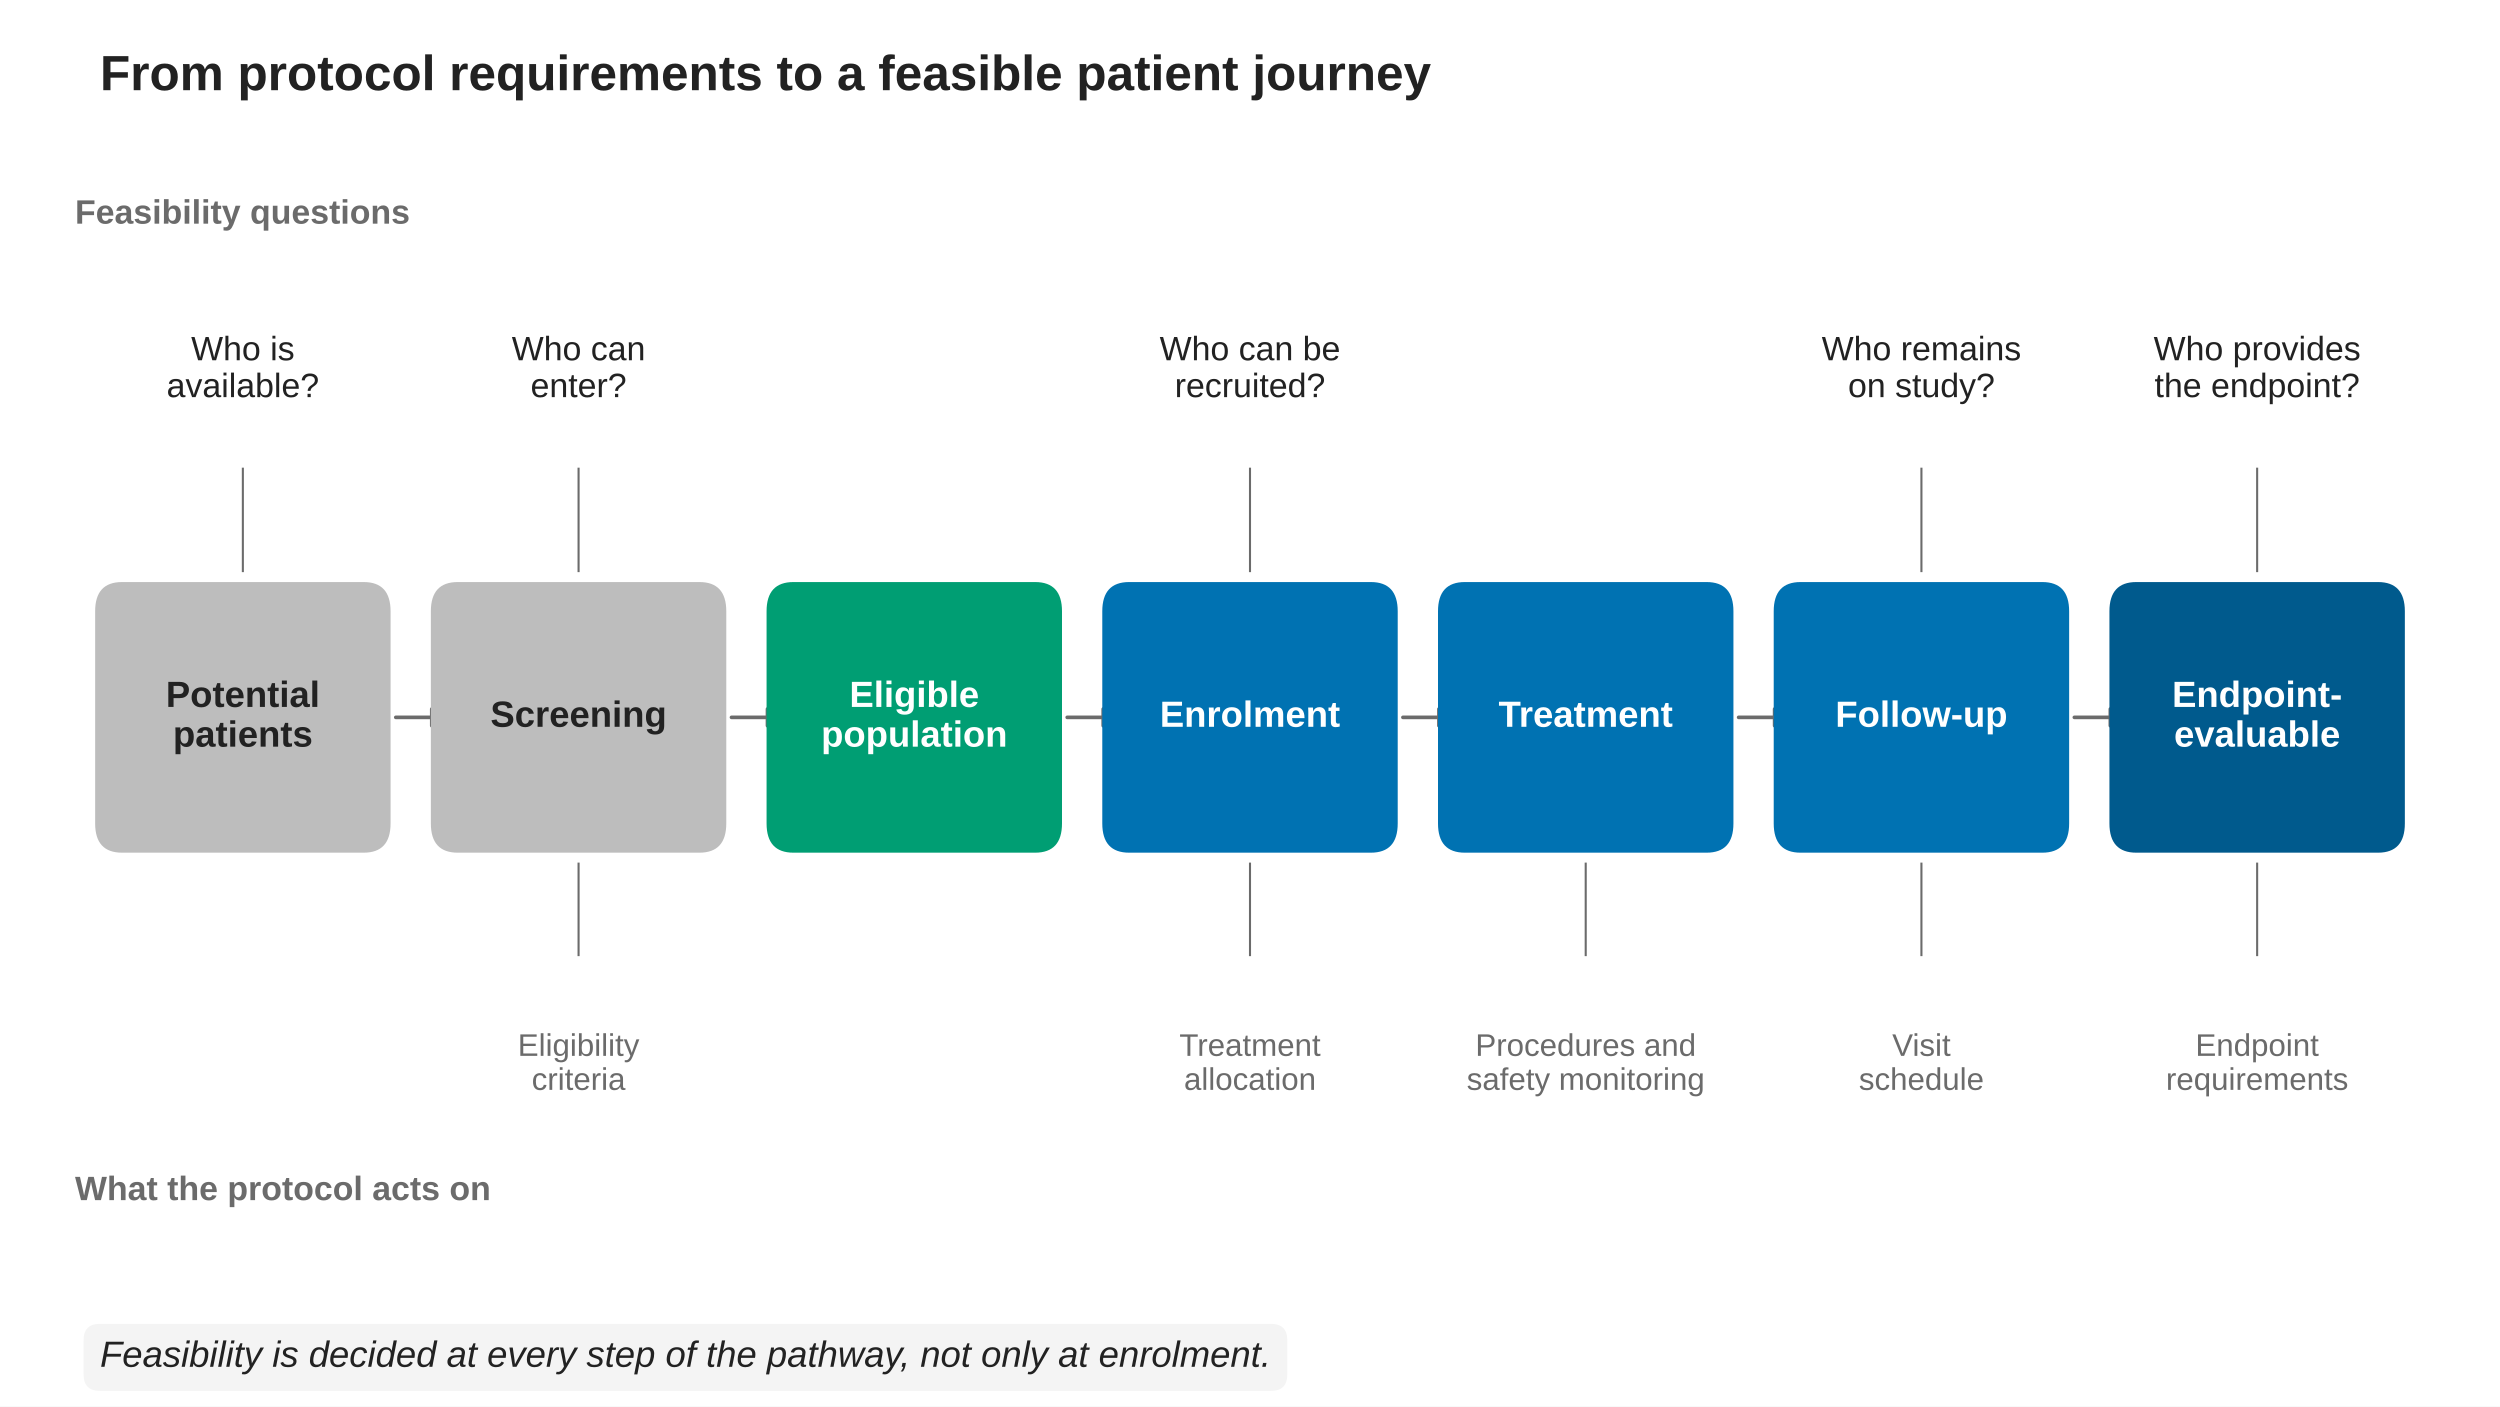
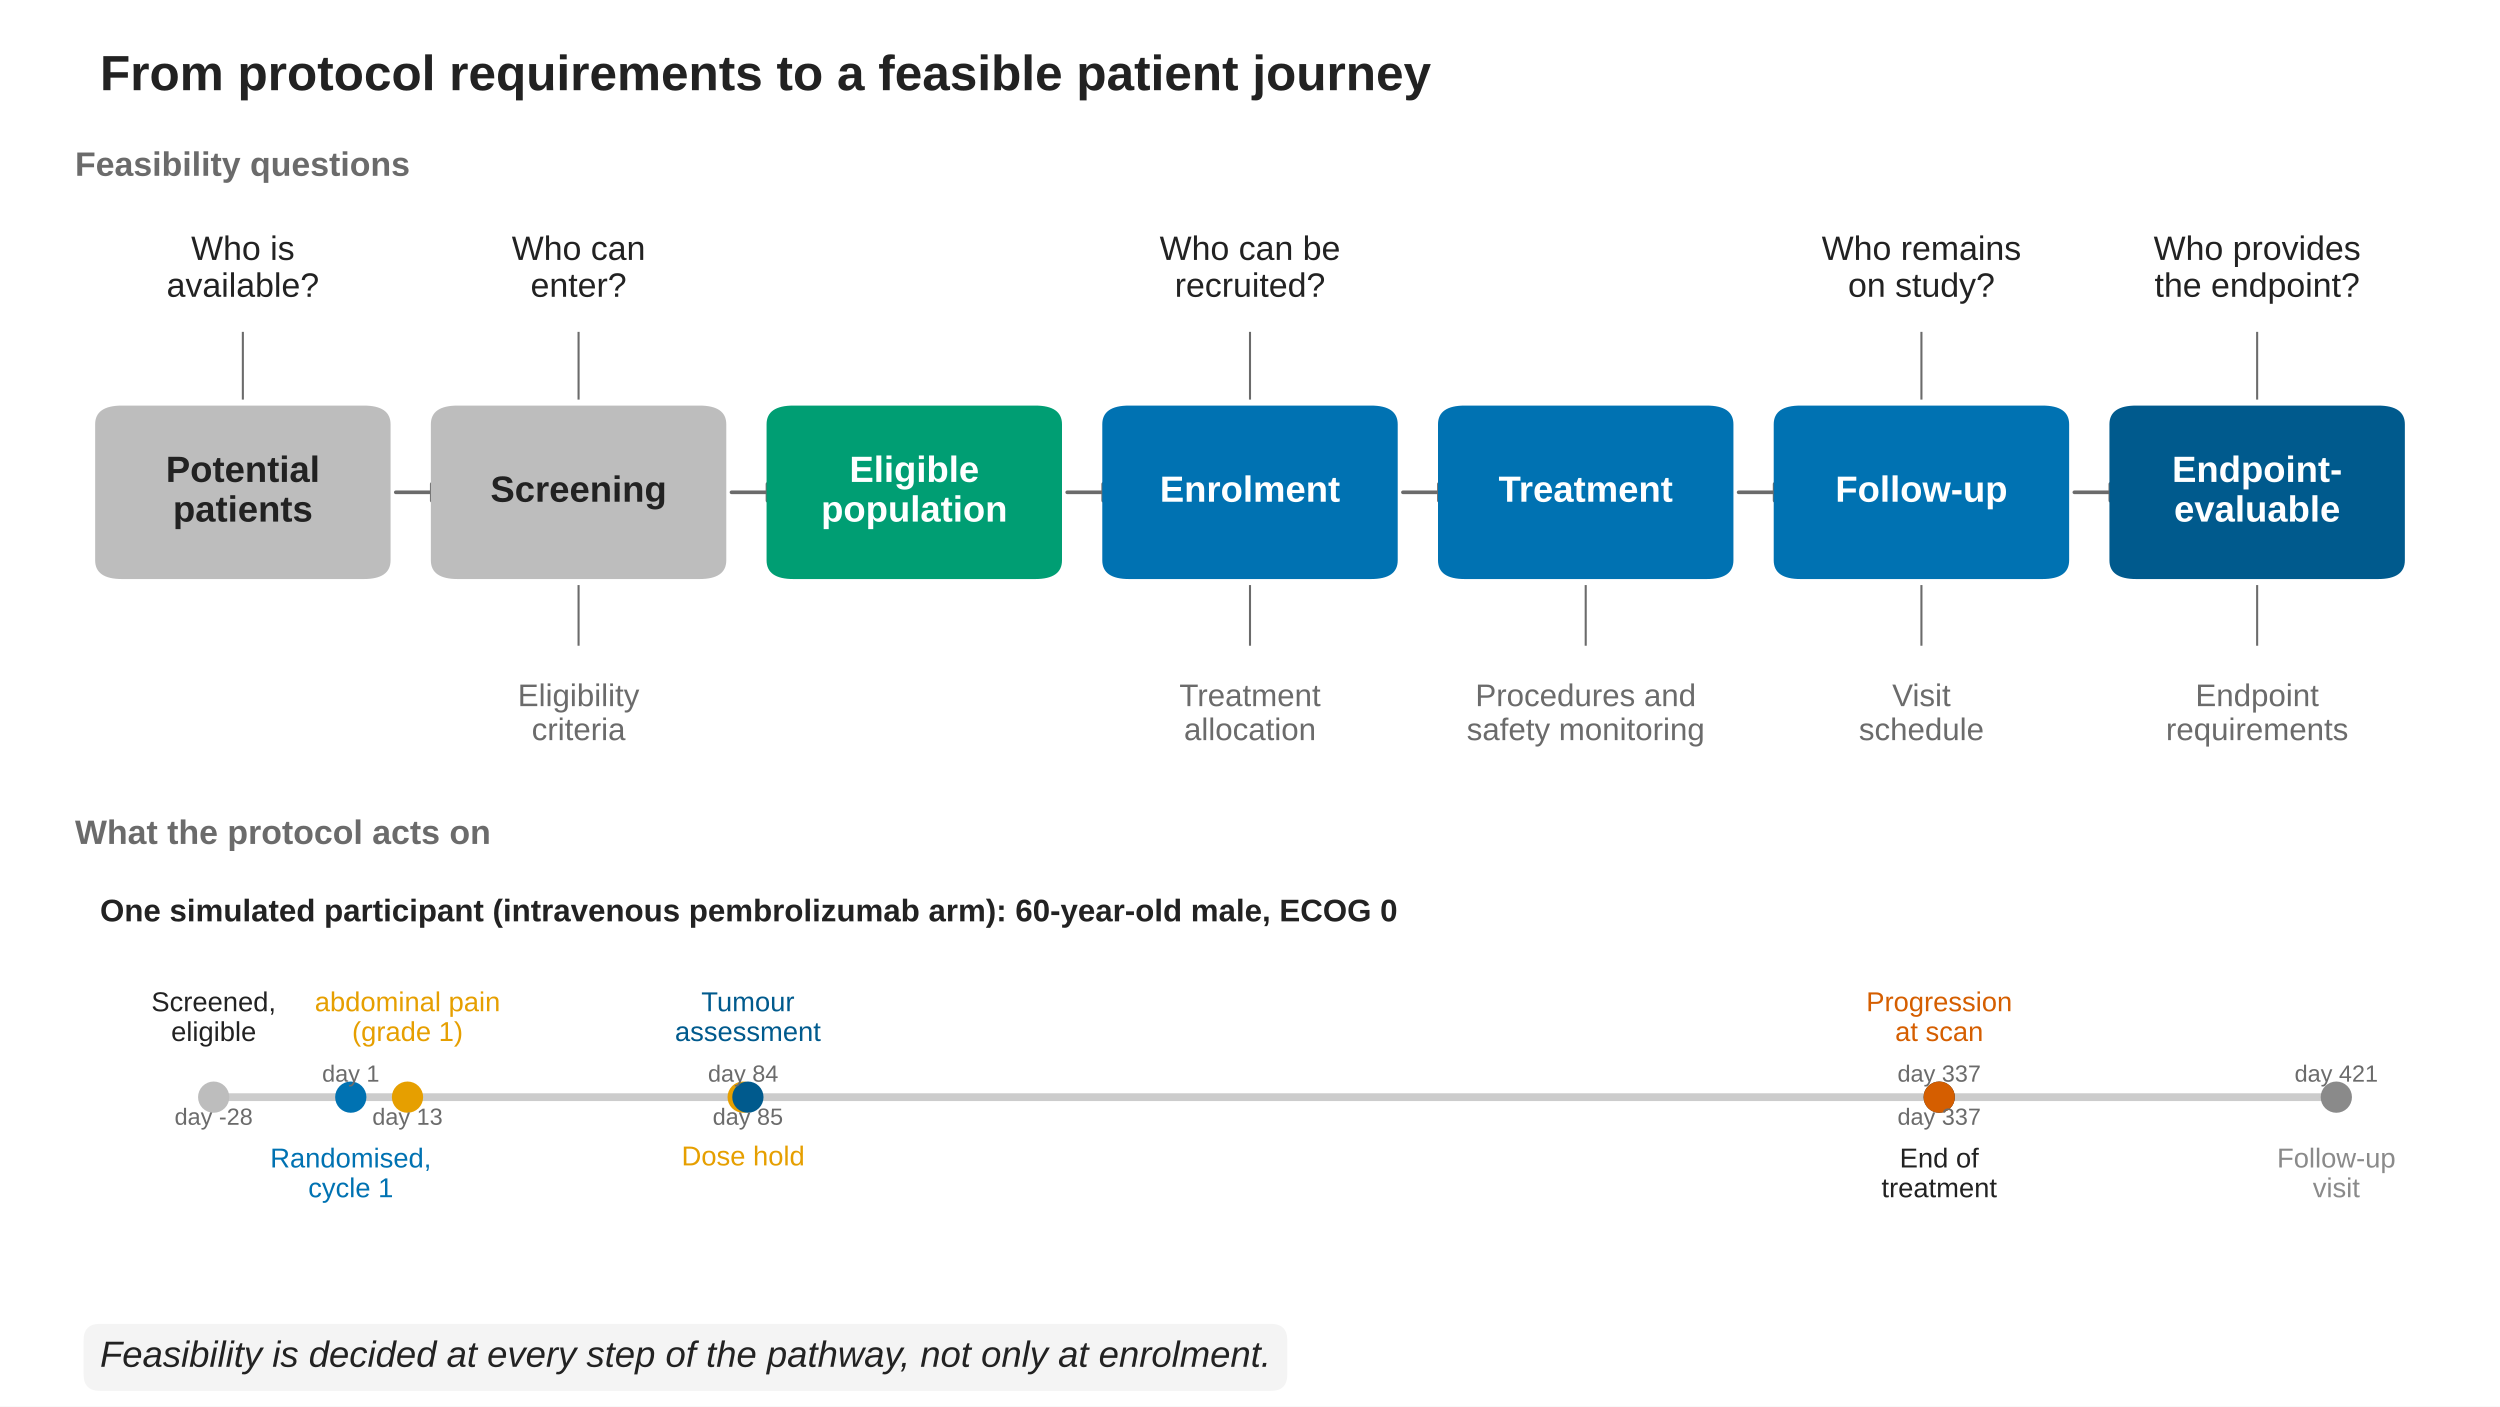
- <svg xmlns="http://www.w3.org/2000/svg" width="959.76pt" height="540pt" viewBox="0 0 959.76 540" version="1.1">
+ <svg xmlns="http://www.w3.org/2000/svg" xmlns:xlink="http://www.w3.org/1999/xlink" width="959.76pt" height="540pt" viewBox="0 0 959.76 540" version="1.1">
  <defs>
    <style type="text/css">*{stroke-linejoin: round; stroke-linecap: butt}</style>
  </defs>
  <g id="figure_1">
    <g id="patch_1">
      <path d="M 0 540  L 959.76 540  L 959.76 0  L 0 0  z " style="fill: #ffffff" />
    </g>
    <g id="axes_1">
      <g id="patch_2">
-         <path d="M 46.836 327.348  L 139.631 327.348  Q 149.942 327.348 149.942 316.116  L 149.942 234.684  Q 149.942 223.452 139.631 223.452  L 46.836 223.452  Q 36.526 223.452 36.526 234.684  L 36.526 316.116  Q 36.526 327.348 46.836 327.348  z " clip-path="url(#p298848c819)" style="fill: #bdbdbd" />
+         <path d="M 46.836 222.3  L 139.631 222.3  Q 149.942 222.3 149.942 215.1  L 149.942 162.9  Q 149.942 155.7 139.631 155.7  L 46.836 155.7  Q 36.526 155.7 36.526 162.9  L 36.526 215.1  Q 36.526 222.3 46.836 222.3  z " clip-path="url(#p5f9711f768)" style="fill: #bdbdbd" />
      </g>
      <g id="patch_3">
-         <path d="M 151.94 275.4  Q 162.829 275.4 172.153 275.4  " clip-path="url(#p298848c819)" style="fill: none; stroke: #6b6b6b; stroke-width: 1.4; stroke-linecap: round" />
-         <path d="M 165.753 272.2  L 172.153 275.4  L 165.753 278.6  z " clip-path="url(#p298848c819)" style="fill: #6b6b6b; stroke: #6b6b6b; stroke-width: 1.4; stroke-linecap: round" />
+         <path d="M 151.94 189  Q 162.829 189 172.153 189  " clip-path="url(#p5f9711f768)" style="fill: none; stroke: #6b6b6b; stroke-width: 1.4; stroke-linecap: round" />
+         <path d="M 165.753 185.8  L 172.153 189  L 165.753 192.2  z " clip-path="url(#p5f9711f768)" style="fill: #6b6b6b; stroke: #6b6b6b; stroke-width: 1.4; stroke-linecap: round" />
      </g>
      <g id="patch_4">
-         <path d="M 175.718 327.348  L 268.513 327.348  Q 278.824 327.348 278.824 316.116  L 278.824 234.684  Q 278.824 223.452 268.513 223.452  L 175.718 223.452  Q 165.408 223.452 165.408 234.684  L 165.408 316.116  Q 165.408 327.348 175.718 327.348  z " clip-path="url(#p298848c819)" style="fill: #bdbdbd" />
+         <path d="M 175.718 222.3  L 268.513 222.3  Q 278.824 222.3 278.824 215.1  L 278.824 162.9  Q 278.824 155.7 268.513 155.7  L 175.718 155.7  Q 165.408 155.7 165.408 162.9  L 165.408 215.1  Q 165.408 222.3 175.718 222.3  z " clip-path="url(#p5f9711f768)" style="fill: #bdbdbd" />
      </g>
      <g id="patch_5">
-         <path d="M 280.822 275.4  Q 291.711 275.4 301.035 275.4  " clip-path="url(#p298848c819)" style="fill: none; stroke: #6b6b6b; stroke-width: 1.4; stroke-linecap: round" />
-         <path d="M 294.635 272.2  L 301.035 275.4  L 294.635 278.6  z " clip-path="url(#p298848c819)" style="fill: #6b6b6b; stroke: #6b6b6b; stroke-width: 1.4; stroke-linecap: round" />
+         <path d="M 280.822 189  Q 291.711 189 301.035 189  " clip-path="url(#p5f9711f768)" style="fill: none; stroke: #6b6b6b; stroke-width: 1.4; stroke-linecap: round" />
+         <path d="M 294.635 185.8  L 301.035 189  L 294.635 192.2  z " clip-path="url(#p5f9711f768)" style="fill: #6b6b6b; stroke: #6b6b6b; stroke-width: 1.4; stroke-linecap: round" />
      </g>
      <g id="patch_6">
-         <path d="M 304.6 327.348  L 397.395 327.348  Q 407.706 327.348 407.706 316.116  L 407.706 234.684  Q 407.706 223.452 397.395 223.452  L 304.6 223.452  Q 294.29 223.452 294.29 234.684  L 294.29 316.116  Q 294.29 327.348 304.6 327.348  z " clip-path="url(#p298848c819)" style="fill: #009e73" />
+         <path d="M 304.6 222.3  L 397.395 222.3  Q 407.706 222.3 407.706 215.1  L 407.706 162.9  Q 407.706 155.7 397.395 155.7  L 304.6 155.7  Q 294.29 155.7 294.29 162.9  L 294.29 215.1  Q 294.29 222.3 304.6 222.3  z " clip-path="url(#p5f9711f768)" style="fill: #009e73" />
      </g>
      <g id="patch_7">
-         <path d="M 409.704 275.4  Q 420.593 275.4 429.917 275.4  " clip-path="url(#p298848c819)" style="fill: none; stroke: #6b6b6b; stroke-width: 1.4; stroke-linecap: round" />
-         <path d="M 423.517 272.2  L 429.917 275.4  L 423.517 278.6  z " clip-path="url(#p298848c819)" style="fill: #6b6b6b; stroke: #6b6b6b; stroke-width: 1.4; stroke-linecap: round" />
+         <path d="M 409.704 189  Q 420.593 189 429.917 189  " clip-path="url(#p5f9711f768)" style="fill: none; stroke: #6b6b6b; stroke-width: 1.4; stroke-linecap: round" />
+         <path d="M 423.517 185.8  L 429.917 189  L 423.517 192.2  z " clip-path="url(#p5f9711f768)" style="fill: #6b6b6b; stroke: #6b6b6b; stroke-width: 1.4; stroke-linecap: round" />
      </g>
      <g id="patch_8">
-         <path d="M 433.482 327.348  L 526.278 327.348  Q 536.588 327.348 536.588 316.116  L 536.588 234.684  Q 536.588 223.452 526.278 223.452  L 433.482 223.452  Q 423.172 223.452 423.172 234.684  L 423.172 316.116  Q 423.172 327.348 433.482 327.348  z " clip-path="url(#p298848c819)" style="fill: #0072b2" />
+         <path d="M 433.482 222.3  L 526.278 222.3  Q 536.588 222.3 536.588 215.1  L 536.588 162.9  Q 536.588 155.7 526.278 155.7  L 433.482 155.7  Q 423.172 155.7 423.172 162.9  L 423.172 215.1  Q 423.172 222.3 433.482 222.3  z " clip-path="url(#p5f9711f768)" style="fill: #0072b2" />
      </g>
      <g id="patch_9">
-         <path d="M 538.586 275.4  Q 549.475 275.4 558.799 275.4  " clip-path="url(#p298848c819)" style="fill: none; stroke: #6b6b6b; stroke-width: 1.4; stroke-linecap: round" />
-         <path d="M 552.399 272.2  L 558.799 275.4  L 552.399 278.6  z " clip-path="url(#p298848c819)" style="fill: #6b6b6b; stroke: #6b6b6b; stroke-width: 1.4; stroke-linecap: round" />
+         <path d="M 538.586 189  Q 549.475 189 558.799 189  " clip-path="url(#p5f9711f768)" style="fill: none; stroke: #6b6b6b; stroke-width: 1.4; stroke-linecap: round" />
+         <path d="M 552.399 185.8  L 558.799 189  L 552.399 192.2  z " clip-path="url(#p5f9711f768)" style="fill: #6b6b6b; stroke: #6b6b6b; stroke-width: 1.4; stroke-linecap: round" />
      </g>
      <g id="patch_10">
-         <path d="M 562.365 327.348  L 655.16 327.348  Q 665.47 327.348 665.47 316.116  L 665.47 234.684  Q 665.47 223.452 655.16 223.452  L 562.365 223.452  Q 552.054 223.452 552.054 234.684  L 552.054 316.116  Q 552.054 327.348 562.365 327.348  z " clip-path="url(#p298848c819)" style="fill: #0072b2" />
+         <path d="M 562.365 222.3  L 655.16 222.3  Q 665.47 222.3 665.47 215.1  L 665.47 162.9  Q 665.47 155.7 655.16 155.7  L 562.365 155.7  Q 552.054 155.7 552.054 162.9  L 552.054 215.1  Q 552.054 222.3 562.365 222.3  z " clip-path="url(#p5f9711f768)" style="fill: #0072b2" />
      </g>
      <g id="patch_11">
-         <path d="M 667.468 275.4  Q 678.357 275.4 687.681 275.4  " clip-path="url(#p298848c819)" style="fill: none; stroke: #6b6b6b; stroke-width: 1.4; stroke-linecap: round" />
-         <path d="M 681.281 272.2  L 687.681 275.4  L 681.281 278.6  z " clip-path="url(#p298848c819)" style="fill: #6b6b6b; stroke: #6b6b6b; stroke-width: 1.4; stroke-linecap: round" />
+         <path d="M 667.468 189  Q 678.357 189 687.681 189  " clip-path="url(#p5f9711f768)" style="fill: none; stroke: #6b6b6b; stroke-width: 1.4; stroke-linecap: round" />
+         <path d="M 681.281 185.8  L 687.681 189  L 681.281 192.2  z " clip-path="url(#p5f9711f768)" style="fill: #6b6b6b; stroke: #6b6b6b; stroke-width: 1.4; stroke-linecap: round" />
      </g>
      <g id="patch_12">
-         <path d="M 691.247 327.348  L 784.042 327.348  Q 794.352 327.348 794.352 316.116  L 794.352 234.684  Q 794.352 223.452 784.042 223.452  L 691.247 223.452  Q 680.936 223.452 680.936 234.684  L 680.936 316.116  Q 680.936 327.348 691.247 327.348  z " clip-path="url(#p298848c819)" style="fill: #0072b2" />
+         <path d="M 691.247 222.3  L 784.042 222.3  Q 794.352 222.3 794.352 215.1  L 794.352 162.9  Q 794.352 155.7 784.042 155.7  L 691.247 155.7  Q 680.936 155.7 680.936 162.9  L 680.936 215.1  Q 680.936 222.3 691.247 222.3  z " clip-path="url(#p5f9711f768)" style="fill: #0072b2" />
      </g>
      <g id="patch_13">
-         <path d="M 796.35 275.4  Q 807.239 275.4 816.563 275.4  " clip-path="url(#p298848c819)" style="fill: none; stroke: #6b6b6b; stroke-width: 1.4; stroke-linecap: round" />
-         <path d="M 810.163 272.2  L 816.563 275.4  L 810.163 278.6  z " clip-path="url(#p298848c819)" style="fill: #6b6b6b; stroke: #6b6b6b; stroke-width: 1.4; stroke-linecap: round" />
+         <path d="M 796.35 189  Q 807.239 189 816.563 189  " clip-path="url(#p5f9711f768)" style="fill: none; stroke: #6b6b6b; stroke-width: 1.4; stroke-linecap: round" />
+         <path d="M 810.163 185.8  L 816.563 189  L 810.163 192.2  z " clip-path="url(#p5f9711f768)" style="fill: #6b6b6b; stroke: #6b6b6b; stroke-width: 1.4; stroke-linecap: round" />
      </g>
      <g id="patch_14">
-         <path d="M 820.129 327.348  L 912.924 327.348  Q 923.234 327.348 923.234 316.116  L 923.234 234.684  Q 923.234 223.452 912.924 223.452  L 820.129 223.452  Q 809.818 223.452 809.818 234.684  L 809.818 316.116  Q 809.818 327.348 820.129 327.348  z " clip-path="url(#p298848c819)" style="fill: #005a8d" />
+         <path d="M 820.129 222.3  L 912.924 222.3  Q 923.234 222.3 923.234 215.1  L 923.234 162.9  Q 923.234 155.7 912.924 155.7  L 820.129 155.7  Q 809.818 155.7 809.818 162.9  L 809.818 215.1  Q 809.818 222.3 820.129 222.3  z " clip-path="url(#p5f9711f768)" style="fill: #005a8d" />
      </g>
      <g id="line2d_1">
-         <path d="M 93.234 179.928  L 93.234 219.24  " clip-path="url(#p298848c819)" style="fill: none; stroke: #6b6b6b; stroke-width: 0.8; stroke-linecap: square" />
+         <path d="M 93.234 127.8  L 93.234 153  " clip-path="url(#p5f9711f768)" style="fill: none; stroke: #6b6b6b; stroke-width: 0.8; stroke-linecap: square" />
      </g>
      <g id="line2d_2">
-         <path d="M 222.116 179.928  L 222.116 219.24  " clip-path="url(#p298848c819)" style="fill: none; stroke: #6b6b6b; stroke-width: 0.8; stroke-linecap: square" />
+         <path d="M 222.116 127.8  L 222.116 153  " clip-path="url(#p5f9711f768)" style="fill: none; stroke: #6b6b6b; stroke-width: 0.8; stroke-linecap: square" />
      </g>
      <g id="line2d_3">
-         <path d="M 222.116 366.66  L 222.116 331.56  " clip-path="url(#p298848c819)" style="fill: none; stroke: #6b6b6b; stroke-width: 0.8; stroke-linecap: square" />
+         <path d="M 222.116 247.5  L 222.116 225  " clip-path="url(#p5f9711f768)" style="fill: none; stroke: #6b6b6b; stroke-width: 0.8; stroke-linecap: square" />
      </g>
      <g id="line2d_4">
-         <path d="M 479.88 179.928  L 479.88 219.24  " clip-path="url(#p298848c819)" style="fill: none; stroke: #6b6b6b; stroke-width: 0.8; stroke-linecap: square" />
+         <path d="M 479.88 127.8  L 479.88 153  " clip-path="url(#p5f9711f768)" style="fill: none; stroke: #6b6b6b; stroke-width: 0.8; stroke-linecap: square" />
      </g>
      <g id="line2d_5">
-         <path d="M 479.88 366.66  L 479.88 331.56  " clip-path="url(#p298848c819)" style="fill: none; stroke: #6b6b6b; stroke-width: 0.8; stroke-linecap: square" />
+         <path d="M 479.88 247.5  L 479.88 225  " clip-path="url(#p5f9711f768)" style="fill: none; stroke: #6b6b6b; stroke-width: 0.8; stroke-linecap: square" />
      </g>
      <g id="line2d_6">
-         <path d="M 608.762 366.66  L 608.762 331.56  " clip-path="url(#p298848c819)" style="fill: none; stroke: #6b6b6b; stroke-width: 0.8; stroke-linecap: square" />
+         <path d="M 608.762 247.5  L 608.762 225  " clip-path="url(#p5f9711f768)" style="fill: none; stroke: #6b6b6b; stroke-width: 0.8; stroke-linecap: square" />
      </g>
      <g id="line2d_7">
-         <path d="M 737.644 179.928  L 737.644 219.24  " clip-path="url(#p298848c819)" style="fill: none; stroke: #6b6b6b; stroke-width: 0.8; stroke-linecap: square" />
+         <path d="M 737.644 127.8  L 737.644 153  " clip-path="url(#p5f9711f768)" style="fill: none; stroke: #6b6b6b; stroke-width: 0.8; stroke-linecap: square" />
      </g>
      <g id="line2d_8">
-         <path d="M 737.644 366.66  L 737.644 331.56  " clip-path="url(#p298848c819)" style="fill: none; stroke: #6b6b6b; stroke-width: 0.8; stroke-linecap: square" />
+         <path d="M 737.644 247.5  L 737.644 225  " clip-path="url(#p5f9711f768)" style="fill: none; stroke: #6b6b6b; stroke-width: 0.8; stroke-linecap: square" />
      </g>
      <g id="line2d_9">
-         <path d="M 866.526 179.928  L 866.526 219.24  " clip-path="url(#p298848c819)" style="fill: none; stroke: #6b6b6b; stroke-width: 0.8; stroke-linecap: square" />
+         <path d="M 866.526 127.8  L 866.526 153  " clip-path="url(#p5f9711f768)" style="fill: none; stroke: #6b6b6b; stroke-width: 0.8; stroke-linecap: square" />
      </g>
      <g id="line2d_10">
-         <path d="M 866.526 366.66  L 866.526 331.56  " clip-path="url(#p298848c819)" style="fill: none; stroke: #6b6b6b; stroke-width: 0.8; stroke-linecap: square" />
+         <path d="M 866.526 247.5  L 866.526 225  " clip-path="url(#p5f9711f768)" style="fill: none; stroke: #6b6b6b; stroke-width: 0.8; stroke-linecap: square" />
      </g>
      <g id="text_1">
-         <text style="font-weight: 700; font-size: 14px; font-family: 'Arial'; fill: #222222" transform="translate(63.67742 271.4044)">Potential</text>
-         <text style="font-weight: 700; font-size: 14px; font-family: 'Arial'; fill: #222222" transform="translate(66.39867 286.6417)">patients</text>
+         <text style="font-weight: 700; font-size: 14px; font-family: 'Arial'; fill: #222222" transform="translate(63.67742 185.0044)">Potential</text>
+         <text style="font-weight: 700; font-size: 14px; font-family: 'Arial'; fill: #222222" transform="translate(66.39867 200.2417)">patients</text>
      </g>
      <g id="text_2">
-         <text style="font-size: 13px; font-family: 'Arial'; fill: #222222" transform="translate(73.36922 138.3098)">Who is</text>
-         <text style="font-size: 13px; font-family: 'Arial'; fill: #222222" transform="translate(63.96352 152.4587)">available?</text>
+         <text style="font-size: 13px; font-family: 'Arial'; fill: #222222" transform="translate(73.36922 99.78979)">Who is</text>
+         <text style="font-size: 13px; font-family: 'Arial'; fill: #222222" transform="translate(63.96352 113.9387)">available?</text>
      </g>
      <g id="text_3">
-         <text style="font-weight: 700; font-size: 14px; font-family: 'Arial'; text-anchor: middle; fill: #222222" x="222.116" y="279.023" transform="rotate(-0 222.1159 279.0229)">Screening</text>
+         <text style="font-weight: 700; font-size: 14px; font-family: 'Arial'; text-anchor: middle; fill: #222222" x="222.116" y="192.623" transform="rotate(-0 222.1159 192.6229)">Screening</text>
      </g>
      <g id="text_4">
-         <text style="font-size: 13px; font-family: 'Arial'; fill: #222222" transform="translate(196.4663 138.3098)">Who can</text>
-         <text style="font-size: 13px; font-family: 'Arial'; fill: #222222" transform="translate(203.6874 152.4587)">enter?</text>
+         <text style="font-size: 13px; font-family: 'Arial'; fill: #222222" transform="translate(196.4663 99.78979)">Who can</text>
+         <text style="font-size: 13px; font-family: 'Arial'; fill: #222222" transform="translate(203.6874 113.9387)">enter?</text>
      </g>
      <g id="text_5">
-         <text style="font-size: 12px; font-family: 'Arial'; fill: #6b6b6b" transform="translate(198.7749 405.3551)">Eligibility</text>
-         <text style="font-size: 12px; font-family: 'Arial'; fill: #6b6b6b" transform="translate(204.114 418.4159)">criteria</text>
+         <text style="font-size: 12px; font-family: 'Arial'; fill: #6b6b6b" transform="translate(198.7749 271.0751)">Eligibility</text>
+         <text style="font-size: 12px; font-family: 'Arial'; fill: #6b6b6b" transform="translate(204.114 284.1359)">criteria</text>
      </g>
      <g id="text_6">
-         <text style="font-weight: 700; font-size: 14px; font-family: 'Arial'; fill: #ffffff" transform="translate(326.1064 271.4043)">Eligible</text>
-         <text style="font-weight: 700; font-size: 14px; font-family: 'Arial'; fill: #ffffff" transform="translate(315.2323 286.6418)">population</text>
+         <text style="font-weight: 700; font-size: 14px; font-family: 'Arial'; fill: #ffffff" transform="translate(326.1064 185.0043)">Eligible</text>
+         <text style="font-weight: 700; font-size: 14px; font-family: 'Arial'; fill: #ffffff" transform="translate(315.2323 200.2418)">population</text>
      </g>
      <g id="text_7">
-         <text style="font-weight: 700; font-size: 14px; font-family: 'Arial'; text-anchor: middle; fill: #ffffff" x="479.88" y="279.023" transform="rotate(-0 479.88 279.023)">Enrolment</text>
+         <text style="font-weight: 700; font-size: 14px; font-family: 'Arial'; text-anchor: middle; fill: #ffffff" x="479.88" y="192.623" transform="rotate(-0 479.88 192.623)">Enrolment</text>
      </g>
      <g id="text_8">
-         <text style="font-size: 13px; font-family: 'Arial'; fill: #222222" transform="translate(445.1954 138.3098)">Who can be</text>
-         <text style="font-size: 13px; font-family: 'Arial'; fill: #222222" transform="translate(450.9784 152.4587)">recruited?</text>
+         <text style="font-size: 13px; font-family: 'Arial'; fill: #222222" transform="translate(445.1954 99.78979)">Who can be</text>
+         <text style="font-size: 13px; font-family: 'Arial'; fill: #222222" transform="translate(450.9784 113.9387)">recruited?</text>
      </g>
      <g id="text_9">
-         <text style="font-size: 12px; font-family: 'Arial'; fill: #6b6b6b" transform="translate(452.7619 405.3552)">Treatment</text>
-         <text style="font-size: 12px; font-family: 'Arial'; fill: #6b6b6b" transform="translate(454.5309 418.4157)">allocation</text>
+         <text style="font-size: 12px; font-family: 'Arial'; fill: #6b6b6b" transform="translate(452.7619 271.0752)">Treatment</text>
+         <text style="font-size: 12px; font-family: 'Arial'; fill: #6b6b6b" transform="translate(454.5309 284.1357)">allocation</text>
      </g>
      <g id="text_10">
-         <text style="font-weight: 700; font-size: 14px; font-family: 'Arial'; text-anchor: middle; fill: #ffffff" x="608.762" y="279.023" transform="rotate(-0 608.7621 279.023)">Treatment</text>
+         <text style="font-weight: 700; font-size: 14px; font-family: 'Arial'; text-anchor: middle; fill: #ffffff" x="608.762" y="192.623" transform="rotate(-0 608.7621 192.623)">Treatment</text>
      </g>
      <g id="text_11">
-         <text style="font-size: 12px; font-family: 'Arial'; fill: #6b6b6b" transform="translate(566.4049 405.3551)">Procedures and</text>
-         <text style="font-size: 12px; font-family: 'Arial'; fill: #6b6b6b" transform="translate(563.0767 418.4156)">safety monitoring</text>
+         <text style="font-size: 12px; font-family: 'Arial'; fill: #6b6b6b" transform="translate(566.4049 271.0751)">Procedures and</text>
+         <text style="font-size: 12px; font-family: 'Arial'; fill: #6b6b6b" transform="translate(563.0767 284.1356)">safety monitoring</text>
      </g>
      <g id="text_12">
-         <text style="font-weight: 700; font-size: 14px; font-family: 'Arial'; text-anchor: middle; fill: #ffffff" x="737.644" y="279.023" transform="rotate(-0 737.6441 279.023)">Follow-up</text>
+         <text style="font-weight: 700; font-size: 14px; font-family: 'Arial'; text-anchor: middle; fill: #ffffff" x="737.644" y="192.623" transform="rotate(-0 737.6441 192.623)">Follow-up</text>
      </g>
      <g id="text_13">
-         <text style="font-size: 13px; font-family: 'Arial'; fill: #222222" transform="translate(699.3571 138.3097)">Who remains</text>
-         <text style="font-size: 13px; font-family: 'Arial'; fill: #222222" transform="translate(709.4595 152.4586)">on study?</text>
+         <text style="font-size: 13px; font-family: 'Arial'; fill: #222222" transform="translate(699.3571 99.78967)">Who remains</text>
+         <text style="font-size: 13px; font-family: 'Arial'; fill: #222222" transform="translate(709.4595 113.9386)">on study?</text>
      </g>
      <g id="text_14">
-         <text style="font-size: 12px; font-family: 'Arial'; fill: #6b6b6b" transform="translate(726.4176 405.3552)">Visit</text>
-         <text style="font-size: 12px; font-family: 'Arial'; fill: #6b6b6b" transform="translate(713.6282 418.4157)">schedule</text>
+         <text style="font-size: 12px; font-family: 'Arial'; fill: #6b6b6b" transform="translate(726.4176 271.0752)">Visit</text>
+         <text style="font-size: 12px; font-family: 'Arial'; fill: #6b6b6b" transform="translate(713.6282 284.1357)">schedule</text>
      </g>
      <g id="text_15">
-         <text style="font-weight: 700; font-size: 14px; font-family: 'Arial'; fill: #ffffff" transform="translate(833.8734 271.4044)">Endpoint-</text>
-         <text style="font-weight: 700; font-size: 14px; font-family: 'Arial'; fill: #ffffff" transform="translate(834.6226 286.6417)">evaluable</text>
+         <text style="font-weight: 700; font-size: 14px; font-family: 'Arial'; fill: #ffffff" transform="translate(833.8734 185.0044)">Endpoint-</text>
+         <text style="font-weight: 700; font-size: 14px; font-family: 'Arial'; fill: #ffffff" transform="translate(834.6226 200.2417)">evaluable</text>
      </g>
      <g id="text_16">
-         <text style="font-size: 13px; font-family: 'Arial'; fill: #222222" transform="translate(826.7888 138.3098)">Who provides</text>
-         <text style="font-size: 13px; font-family: 'Arial'; fill: #222222" transform="translate(827.1331 152.4587)">the endpoint?</text>
+         <text style="font-size: 13px; font-family: 'Arial'; fill: #222222" transform="translate(826.7888 99.78979)">Who provides</text>
+         <text style="font-size: 13px; font-family: 'Arial'; fill: #222222" transform="translate(827.1331 113.9387)">the endpoint?</text>
      </g>
      <g id="text_17">
-         <text style="font-size: 12px; font-family: 'Arial'; fill: #6b6b6b" transform="translate(842.8412 405.3552)">Endpoint</text>
-         <text style="font-size: 12px; font-family: 'Arial'; fill: #6b6b6b" transform="translate(831.5134 418.4157)">requirements</text>
+         <text style="font-size: 12px; font-family: 'Arial'; fill: #6b6b6b" transform="translate(842.8412 271.0752)">Endpoint</text>
+         <text style="font-size: 12px; font-family: 'Arial'; fill: #6b6b6b" transform="translate(831.5134 284.1357)">requirements</text>
      </g>
      <g id="text_18">
-         <text style="font-weight: 700; font-size: 13px; font-family: 'Arial'; text-anchor: start; fill: #6b6b6b" x="28.793" y="85.86" transform="rotate(-0 28.7928 85.86)">Feasibility questions</text>
+         <text style="font-weight: 700; font-size: 13px; font-family: 'Arial'; text-anchor: start; fill: #6b6b6b" x="28.793" y="67.5" transform="rotate(-0 28.7928 67.5)">Feasibility questions</text>
      </g>
      <g id="text_19">
-         <text style="font-weight: 700; font-size: 13px; font-family: 'Arial'; text-anchor: start; fill: #6b6b6b" x="28.793" y="460.728" transform="rotate(-0 28.7928 460.728)">What the protocol acts on</text>
-       </g>
-     </g>
-     <g id="text_20">
+         <text style="font-weight: 700; font-size: 13px; font-family: 'Arial'; text-anchor: start; fill: #6b6b6b" x="28.793" y="324" transform="rotate(-0 28.7928 324)">What the protocol acts on</text>
+       </g>
+     </g>
+     <g id="axes_2">
+       <g id="line2d_11">
+         <path d="M 82.032 421.2  L 896.923 421.2  " clip-path="url(#pe05e362b3b)" style="fill: none; stroke: #cccccc; stroke-width: 3; stroke-linecap: square" />
+       </g>
+       <g id="line2d_12">
+         <defs>
+           <path id="m968fd2fa95" d="M 0 5.5  C 1.459 5.5 2.858 4.92 3.889 3.889  C 4.92 2.858 5.5 1.459 5.5 0  C 5.5 -1.459 4.92 -2.858 3.889 -3.889  C 2.858 -4.92 1.459 -5.5 0 -5.5  C -1.459 -5.5 -2.858 -4.92 -3.889 -3.889  C -4.92 -2.858 -5.5 -1.459 -5.5 0  C -5.5 1.459 -4.92 2.858 -3.889 3.889  C -2.858 4.92 -1.459 5.5 0 5.5  z " style="stroke: #bdbdbd" />
+         </defs>
+         <g clip-path="url(#pe05e362b3b)">
+           <use xlink:href="#m968fd2fa95" x="82.032" y="421.2" style="fill: #bdbdbd; stroke: #bdbdbd" />
+         </g>
+       </g>
+       <g id="line2d_13">
+         <defs>
+           <path id="m06946fcc6c" d="M 0 5.5  C 1.459 5.5 2.858 4.92 3.889 3.889  C 4.92 2.858 5.5 1.459 5.5 0  C 5.5 -1.459 4.92 -2.858 3.889 -3.889  C 2.858 -4.92 1.459 -5.5 0 -5.5  C -1.459 -5.5 -2.858 -4.92 -3.889 -3.889  C -4.92 -2.858 -5.5 -1.459 -5.5 0  C -5.5 1.459 -4.92 2.858 -3.889 3.889  C -2.858 4.92 -1.459 5.5 0 5.5  z " style="stroke: #0072b2" />
+         </defs>
+         <g clip-path="url(#pe05e362b3b)">
+           <use xlink:href="#m06946fcc6c" x="134.664" y="421.2" style="fill: #0072b2; stroke: #0072b2" />
+         </g>
+       </g>
+       <g id="line2d_14">
+         <defs>
+           <path id="ma8ecdbc5bd" d="M 0 5.5  C 1.459 5.5 2.858 4.92 3.889 3.889  C 4.92 2.858 5.5 1.459 5.5 0  C 5.5 -1.459 4.92 -2.858 3.889 -3.889  C 2.858 -4.92 1.459 -5.5 0 -5.5  C -1.459 -5.5 -2.858 -4.92 -3.889 -3.889  C -4.92 -2.858 -5.5 -1.459 -5.5 0  C -5.5 1.459 -4.92 2.858 -3.889 3.889  C -2.858 4.92 -1.459 5.5 0 5.5  z " style="stroke: #e69f00" />
+         </defs>
+         <g clip-path="url(#pe05e362b3b)">
+           <use xlink:href="#ma8ecdbc5bd" x="156.443" y="421.2" style="fill: #e69f00; stroke: #e69f00" />
+         </g>
+       </g>
+       <g id="line2d_15">
+         <g clip-path="url(#pe05e362b3b)">
+           <use xlink:href="#ma8ecdbc5bd" x="285.301" y="421.2" style="fill: #e69f00; stroke: #e69f00" />
+         </g>
+       </g>
+       <g id="line2d_16">
+         <defs>
+           <path id="mbdceba0256" d="M 0 5.5  C 1.459 5.5 2.858 4.92 3.889 3.889  C 4.92 2.858 5.5 1.459 5.5 0  C 5.5 -1.459 4.92 -2.858 3.889 -3.889  C 2.858 -4.92 1.459 -5.5 0 -5.5  C -1.459 -5.5 -2.858 -4.92 -3.889 -3.889  C -4.92 -2.858 -5.5 -1.459 -5.5 0  C -5.5 1.459 -4.92 2.858 -3.889 3.889  C -2.858 4.92 -1.459 5.5 0 5.5  z " style="stroke: #005a8d" />
+         </defs>
+         <g clip-path="url(#pe05e362b3b)">
+           <use xlink:href="#mbdceba0256" x="287.116" y="421.2" style="fill: #005a8d; stroke: #005a8d" />
+         </g>
+       </g>
+       <g id="line2d_17">
+         <defs>
+           <path id="m82a6d56407" d="M 0 5.5  C 1.459 5.5 2.858 4.92 3.889 3.889  C 4.92 2.858 5.5 1.459 5.5 0  C 5.5 -1.459 4.92 -2.858 3.889 -3.889  C 2.858 -4.92 1.459 -5.5 0 -5.5  C -1.459 -5.5 -2.858 -4.92 -3.889 -3.889  C -4.92 -2.858 -5.5 -1.459 -5.5 0  C -5.5 1.459 -4.92 2.858 -3.889 3.889  C -2.858 4.92 -1.459 5.5 0 5.5  z " style="stroke: #222222" />
+         </defs>
+         <g clip-path="url(#pe05e362b3b)">
+           <use xlink:href="#m82a6d56407" x="744.471" y="421.2" style="fill: #222222; stroke: #222222" />
+         </g>
+       </g>
+       <g id="line2d_18">
+         <defs>
+           <path id="m0852b760a4" d="M 0 5.5  C 1.459 5.5 2.858 4.92 3.889 3.889  C 4.92 2.858 5.5 1.459 5.5 0  C 5.5 -1.459 4.92 -2.858 3.889 -3.889  C 2.858 -4.92 1.459 -5.5 0 -5.5  C -1.459 -5.5 -2.858 -4.92 -3.889 -3.889  C -4.92 -2.858 -5.5 -1.459 -5.5 0  C -5.5 1.459 -4.92 2.858 -3.889 3.889  C -2.858 4.92 -1.459 5.5 0 5.5  z " style="stroke: #d55e00" />
+         </defs>
+         <g clip-path="url(#pe05e362b3b)">
+           <use xlink:href="#m0852b760a4" x="744.471" y="421.2" style="fill: #d55e00; stroke: #d55e00" />
+         </g>
+       </g>
+       <g id="line2d_19">
+         <defs>
+           <path id="m7eef60abad" d="M 0 5.5  C 1.459 5.5 2.858 4.92 3.889 3.889  C 4.92 2.858 5.5 1.459 5.5 0  C 5.5 -1.459 4.92 -2.858 3.889 -3.889  C 2.858 -4.92 1.459 -5.5 0 -5.5  C -1.459 -5.5 -2.858 -4.92 -3.889 -3.889  C -4.92 -2.858 -5.5 -1.459 -5.5 0  C -5.5 1.459 -4.92 2.858 -3.889 3.889  C -2.858 4.92 -1.459 5.5 0 5.5  z " style="stroke: #8a8a8a" />
+         </defs>
+         <g clip-path="url(#pe05e362b3b)">
+           <use xlink:href="#m7eef60abad" x="896.923" y="421.2" style="fill: #8a8a8a; stroke: #8a8a8a" />
+         </g>
+       </g>
+       <g id="text_20">
+         <text style="font-size: 10.5px; font-family: 'Arial'; fill: #222222" transform="translate(58.10134 388.2126)">Screened,</text>
+         <text style="font-size: 10.5px; font-family: 'Arial'; fill: #222222" transform="translate(65.68841 399.6406)">eligible</text>
+       </g>
+       <g id="text_21">
+         <text style="font-size: 9px; font-family: 'Arial'; text-anchor: middle; fill: #6b6b6b" x="82.032" y="431.802" transform="rotate(-0 82.03232 431.8022)">day -28</text>
+       </g>
+       <g id="text_22">
+         <text style="font-size: 10.5px; font-family: 'Arial'; fill: #0072b2" transform="translate(103.7329 448.1938)">Randomised,</text>
+         <text style="font-size: 10.5px; font-family: 'Arial'; fill: #0072b2" transform="translate(118.3255 459.6218)">cycle 1</text>
+       </g>
+       <g id="text_23">
+         <text style="font-size: 9px; font-family: 'Arial'; text-anchor: middle; fill: #6b6b6b" x="134.664" y="415.256" transform="rotate(-0 134.6644 415.2558)">day 1</text>
+       </g>
+       <g id="text_24">
+         <text style="font-size: 10.5px; font-family: 'Arial'; fill: #e69f00" transform="translate(120.8368 388.2126)">abdominal pain</text>
+         <text style="font-size: 10.5px; font-family: 'Arial'; fill: #e69f00" transform="translate(135.143 399.6406)">(grade 1)</text>
+       </g>
+       <g id="text_25">
+         <text style="font-size: 9px; font-family: 'Arial'; text-anchor: middle; fill: #6b6b6b" x="156.443" y="431.802" transform="rotate(-0 156.4433 431.8022)">day 13</text>
+       </g>
+       <g id="text_26">
+         <text style="font-size: 10.5px; font-family: 'Arial'; text-anchor: middle; fill: #e69f00" x="285.301" y="447.407" transform="rotate(-0 285.3012 447.4068)">Dose hold</text>
+       </g>
+       <g id="text_27">
+         <text style="font-size: 9px; font-family: 'Arial'; text-anchor: middle; fill: #6b6b6b" x="285.301" y="415.256" transform="rotate(-0 285.3012 415.2558)">day 84</text>
+       </g>
+       <g id="text_28">
+         <text style="font-size: 10.5px; font-family: 'Arial'; fill: #005a8d" transform="translate(269.2243 388.2128)">Tumour</text>
+         <text style="font-size: 10.5px; font-family: 'Arial'; fill: #005a8d" transform="translate(259.1066 399.6408)">assessment</text>
+       </g>
+       <g id="text_29">
+         <text style="font-size: 9px; font-family: 'Arial'; text-anchor: middle; fill: #6b6b6b" x="287.116" y="431.802" transform="rotate(-0 287.1161 431.8022)">day 85</text>
+       </g>
+       <g id="text_30">
+         <text style="font-size: 10.5px; font-family: 'Arial'; fill: #222222" transform="translate(729.2938 448.1938)">End of</text>
+         <text style="font-size: 10.5px; font-family: 'Arial'; fill: #222222" transform="translate(722.2965 459.6218)">treatment</text>
+       </g>
+       <g id="text_31">
+         <text style="font-size: 9px; font-family: 'Arial'; text-anchor: middle; fill: #6b6b6b" x="744.471" y="415.256" transform="rotate(-0 744.4712 415.2558)">day 337</text>
+       </g>
+       <g id="text_32">
+         <text style="font-size: 10.5px; font-family: 'Arial'; fill: #d55e00" transform="translate(716.4592 388.2126)">Progression</text>
+         <text style="font-size: 10.5px; font-family: 'Arial'; fill: #d55e00" transform="translate(727.5457 399.6408)">at scan</text>
+       </g>
+       <g id="text_33">
+         <text style="font-size: 9px; font-family: 'Arial'; text-anchor: middle; fill: #6b6b6b" x="744.471" y="431.802" transform="rotate(-0 744.4712 431.8022)">day 337</text>
+       </g>
+       <g id="text_34">
+         <text style="font-size: 10.5px; font-family: 'Arial'; fill: #8a8a8a" transform="translate(874.1658 448.1938)">Follow-up</text>
+         <text style="font-size: 10.5px; font-family: 'Arial'; fill: #8a8a8a" transform="translate(887.8814 459.6218)">visit</text>
+       </g>
+       <g id="text_35">
+         <text style="font-size: 9px; font-family: 'Arial'; text-anchor: middle; fill: #6b6b6b" x="896.923" y="415.256" transform="rotate(-0 896.9229 415.2558)">day 421</text>
+       </g>
+     </g>
+     <g id="text_36">
      <text style="font-weight: 700; font-size: 19px; font-family: 'Arial'; text-anchor: start; fill: #222222" x="38.39" y="34.617" transform="rotate(-0 38.3904 34.61681)">From protocol requirements to a feasible patient journey</text>
    </g>
-     <g id="text_21">
+     <g id="text_37">
      <g id="patch_15">
        <path d="M 38.39 533.969  L 487.898 533.969  Q 494.198 533.969 494.198 527.669  L 494.198 514.531  Q 494.198 508.231 487.898 508.231  L 38.39 508.231  Q 32.09 508.231 32.09 514.531  L 32.09 527.669  Q 32.09 533.969 38.39 533.969  z " style="fill: #f4f4f4" />
      </g>
      <text style="font-style: italic; font-size: 14px; font-family: 'Arial'; text-anchor: start; fill: #222222" x="38.39" y="524.723" transform="rotate(-0 38.3904 524.7229)">Feasibility is decided at every step of the pathway, not only at enrolment.</text>
    </g>
+     <g id="text_38">
+       <text style="font-weight: 700; font-size: 12px; font-family: 'Arial'; text-anchor: start; fill: #222222" x="38.39" y="353.7" transform="rotate(-0 38.3904 353.7)">One simulated participant (intravenous pembrolizumab arm): 60-year-old male, ECOG 0</text>
+     </g>
  </g>
  <defs>
-     <clipPath id="p298848c819">
-       <rect x="28.793" y="64.8" width="902.174" height="421.2" />
+     <clipPath id="p5f9711f768">
+       <rect x="28.793" y="54" width="902.174" height="270" />
+     </clipPath>
+     <clipPath id="pe05e362b3b">
+       <rect x="57.586" y="367.2" width="863.784" height="108" />
    </clipPath>
  </defs>
</svg>
